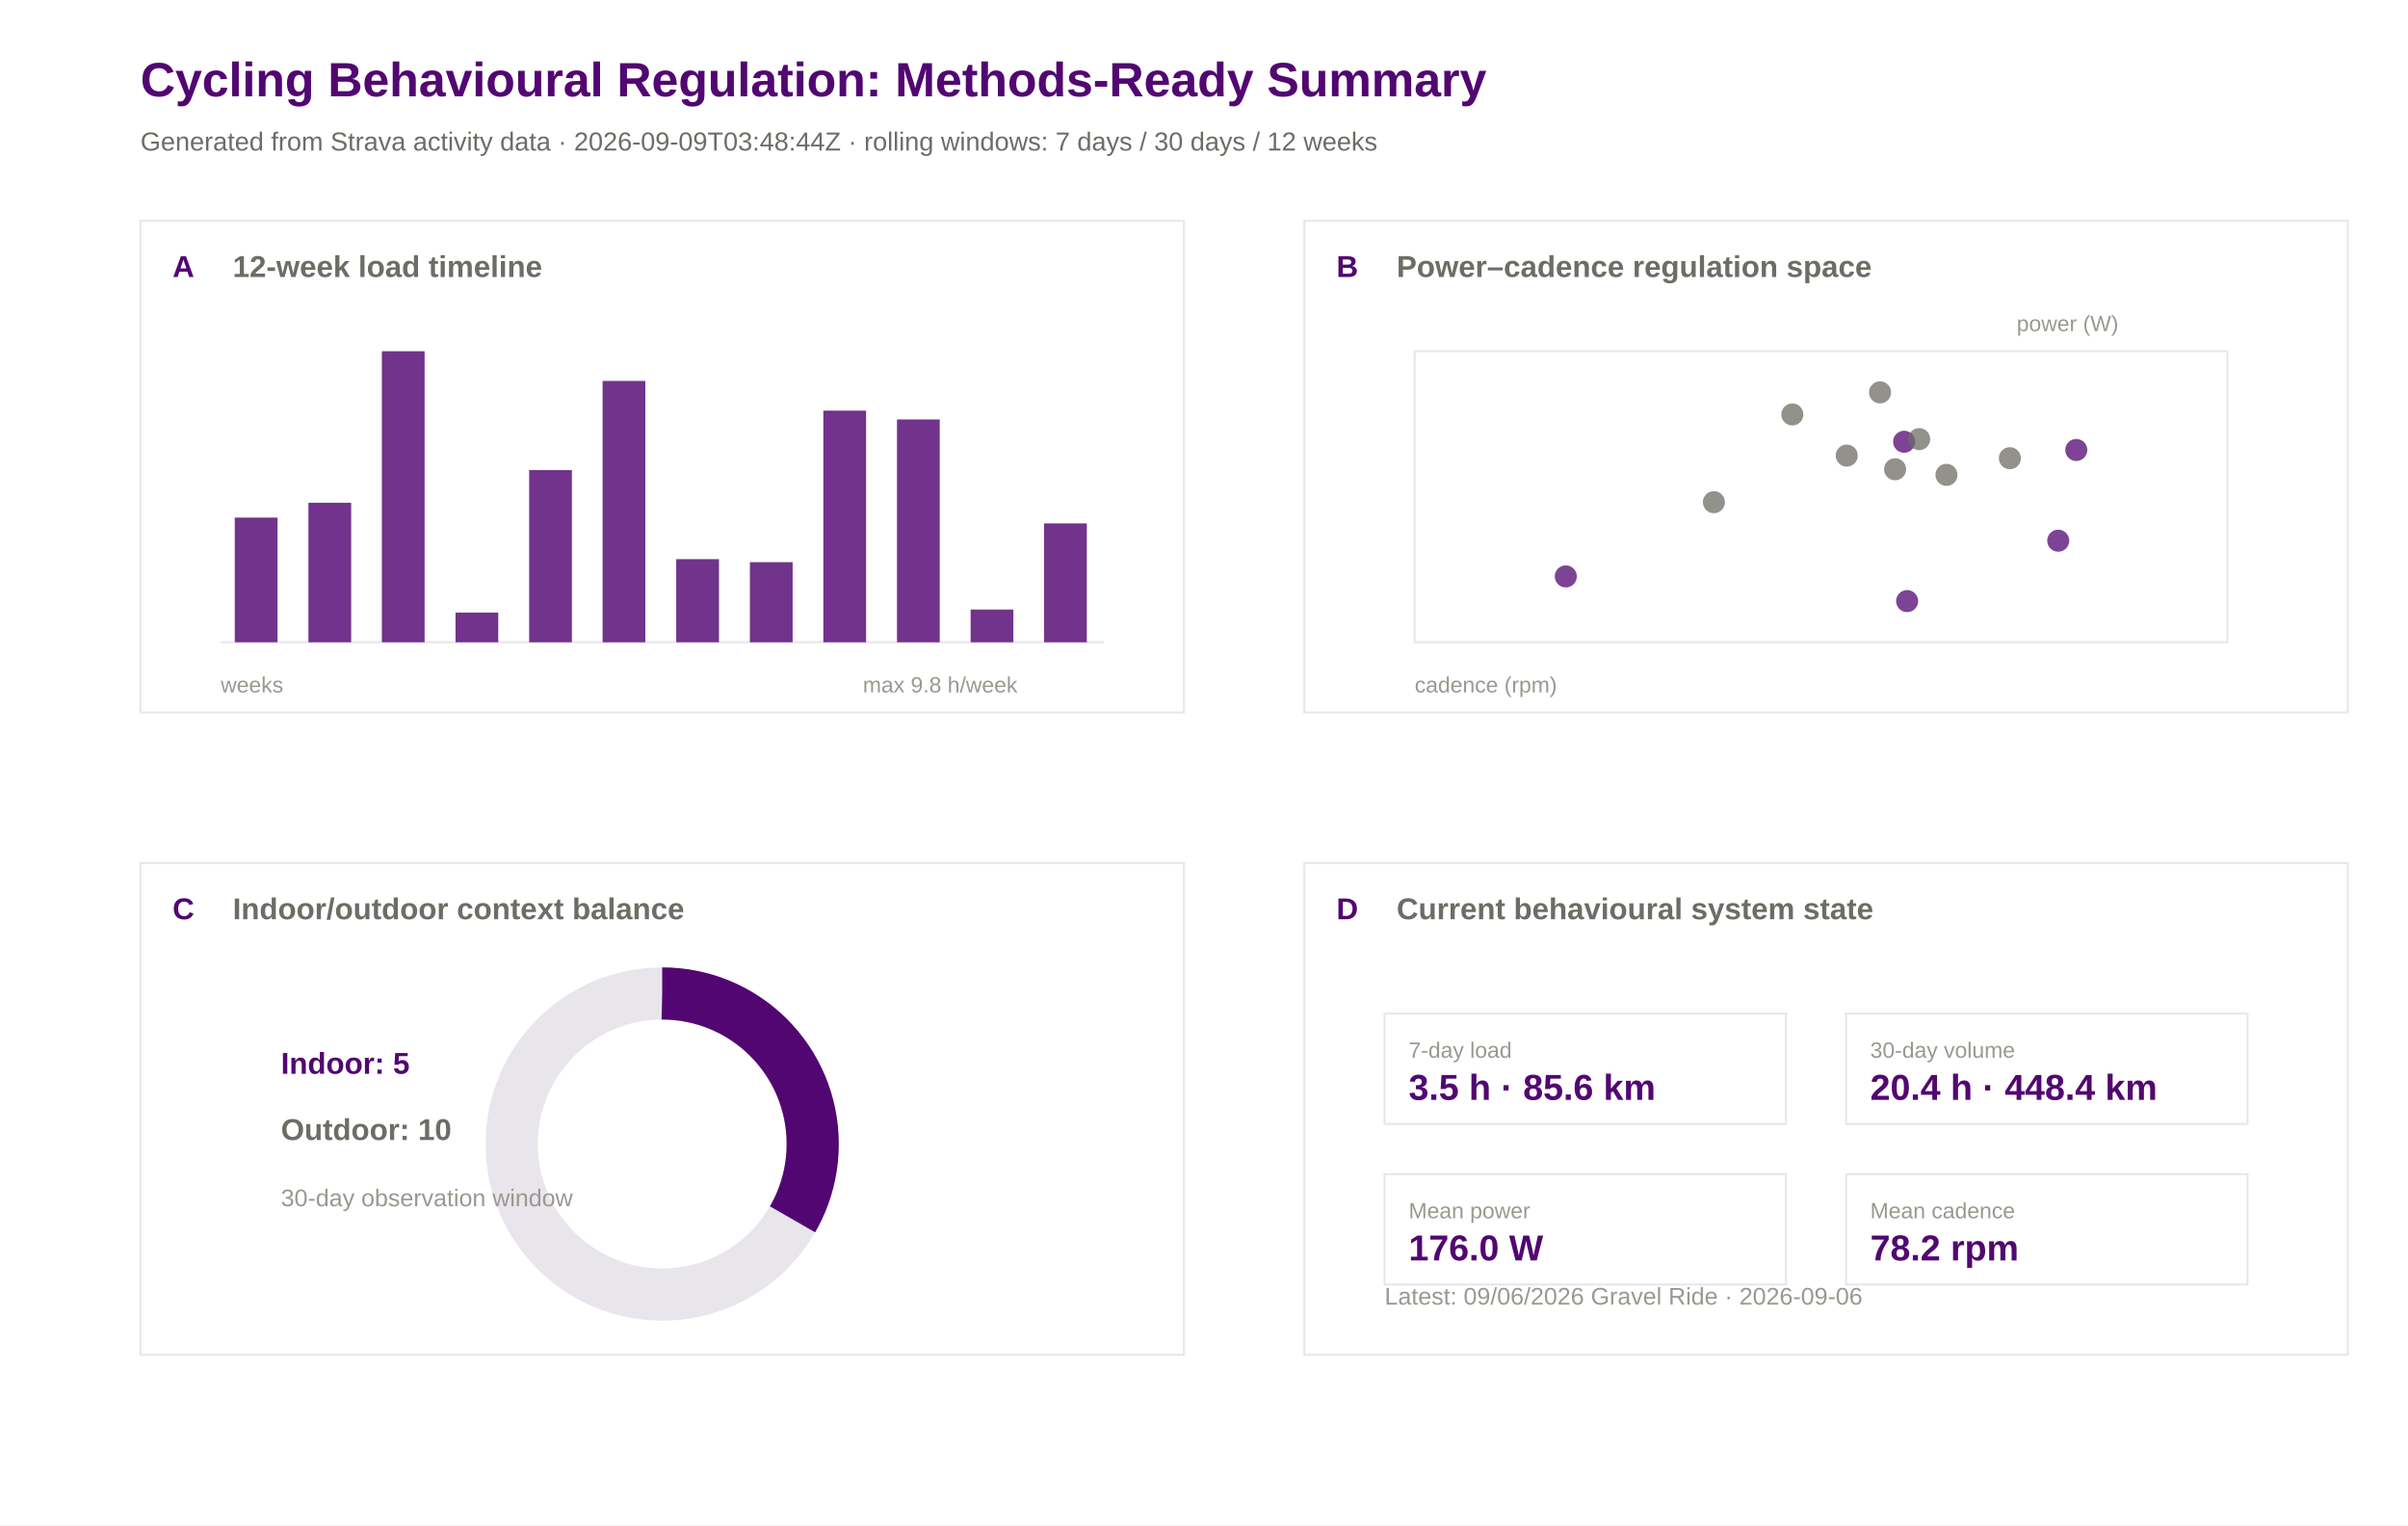
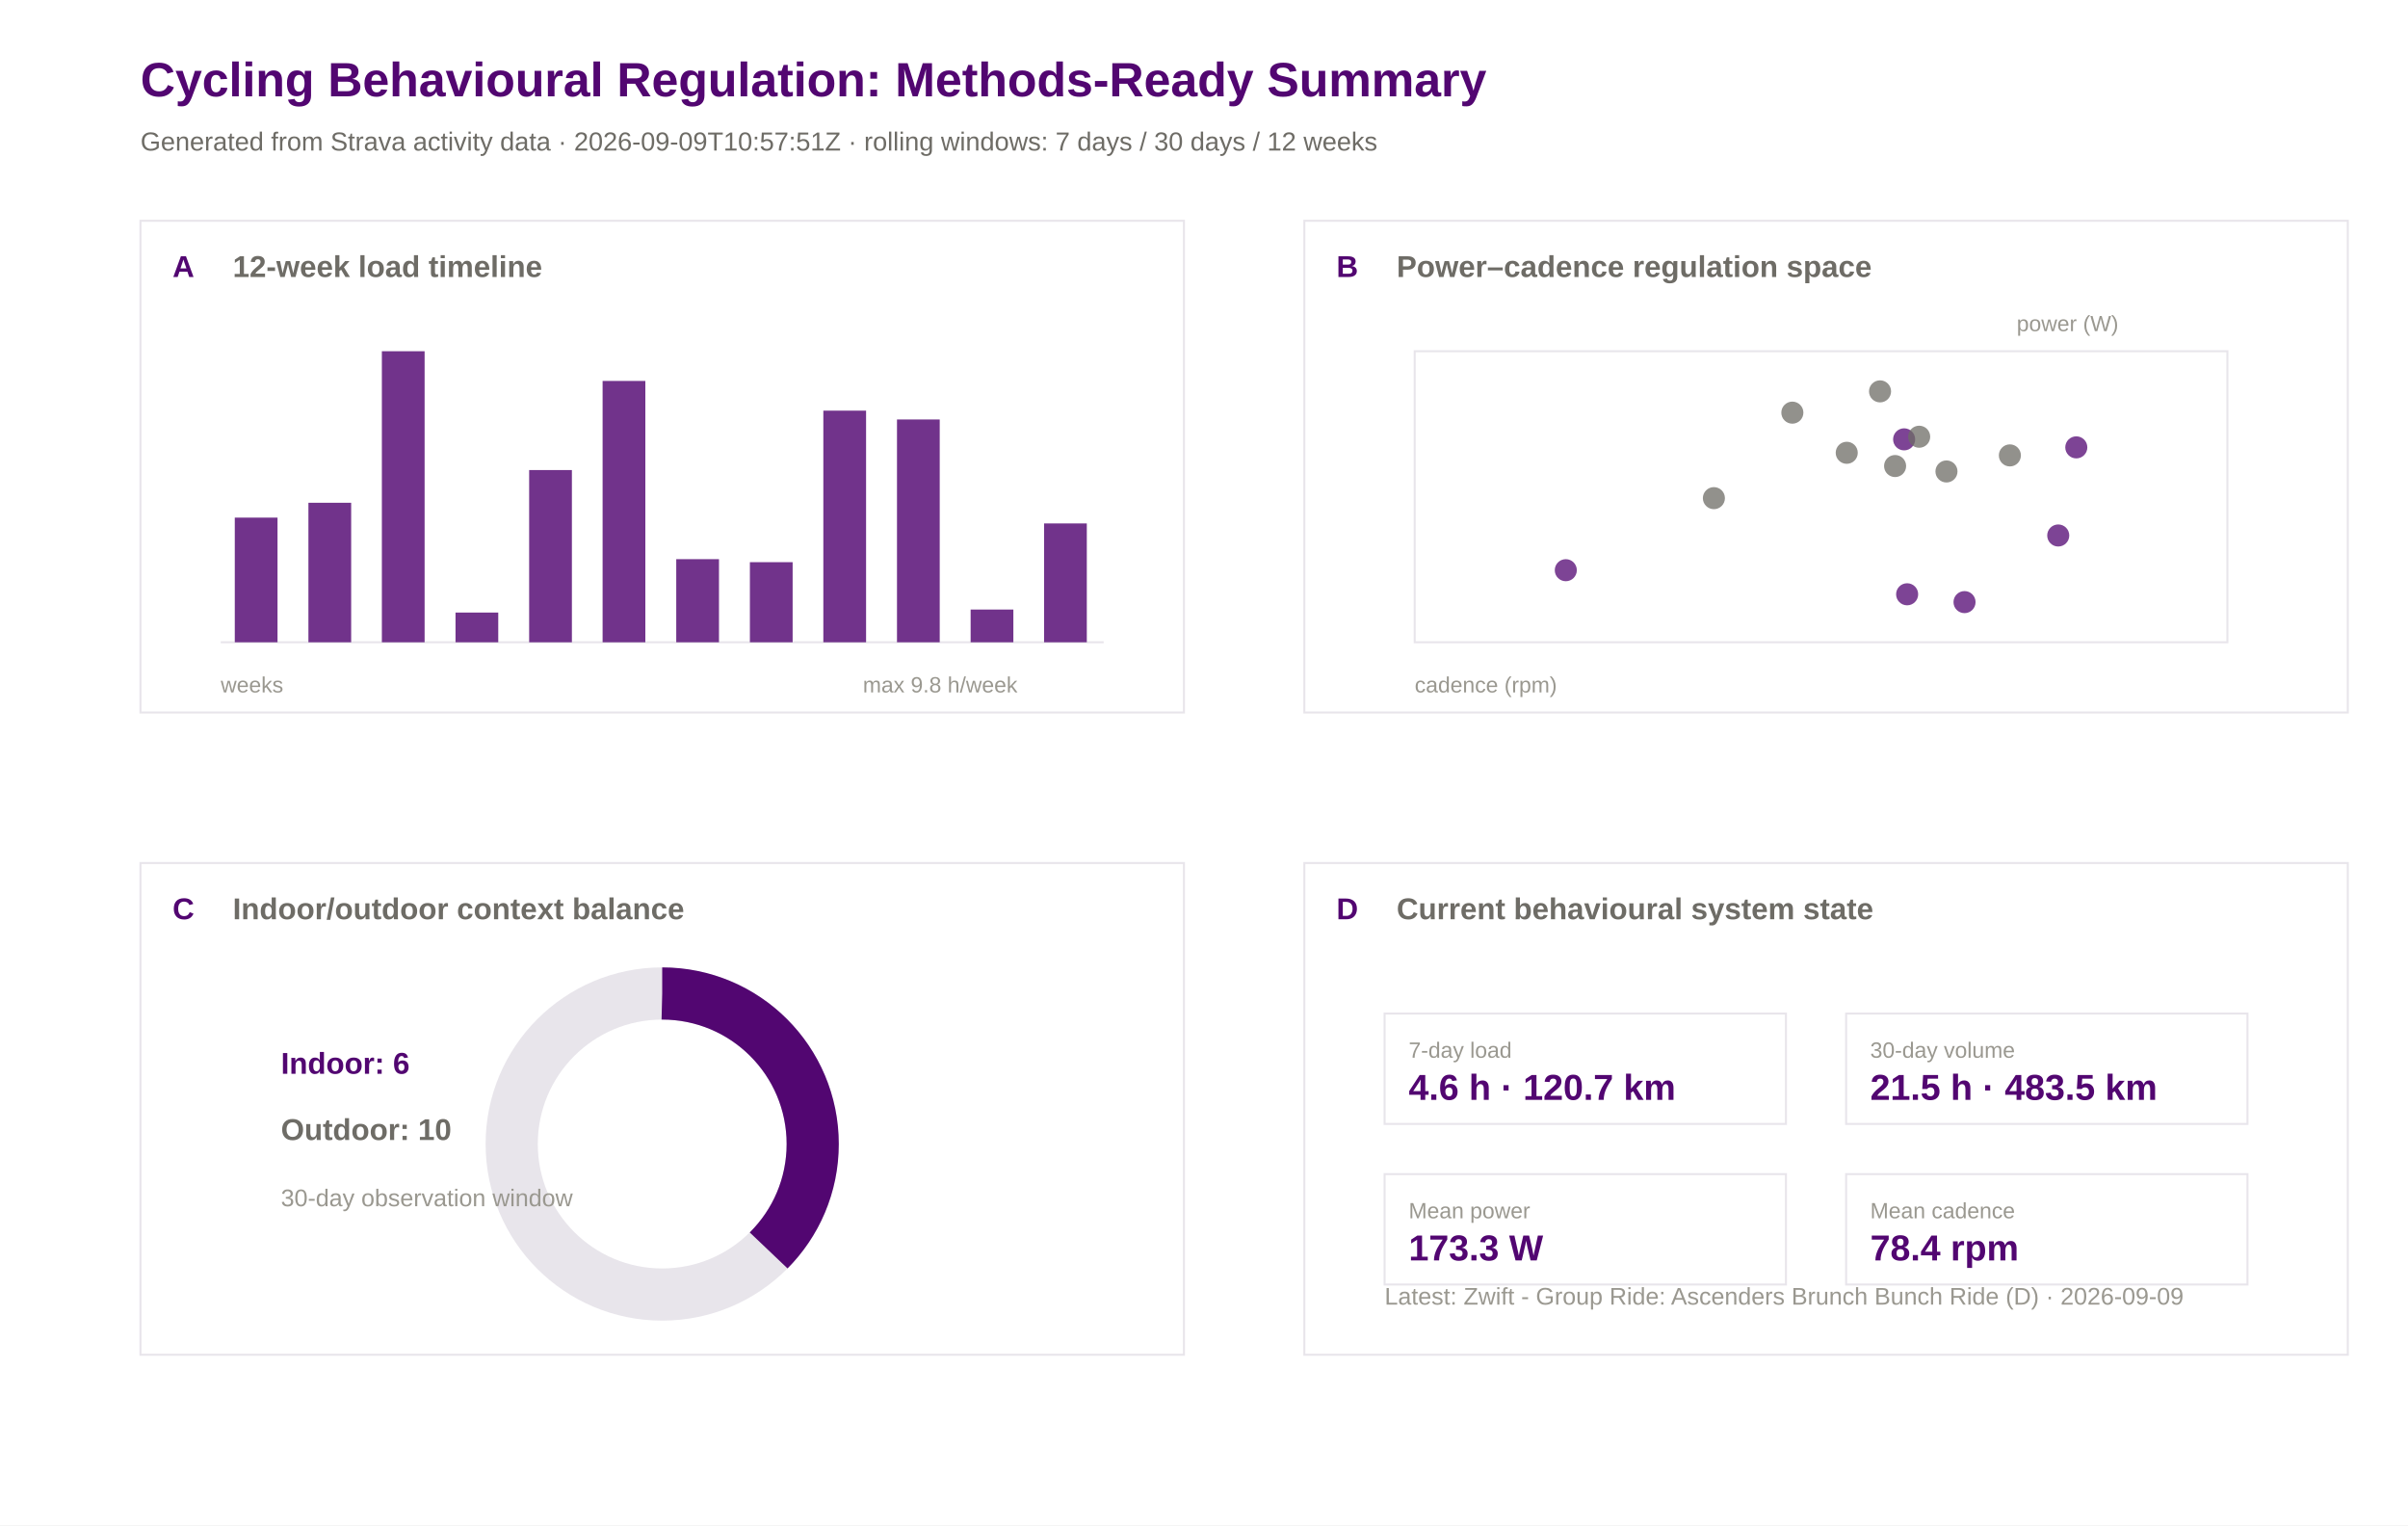
<svg xmlns="http://www.w3.org/2000/svg" width="1200" height="760" viewBox="0 0 1200 760">
  <rect width="100%" height="100%" fill="#ffffff" />
  <text x="70.0" y="48.0" font-family="Arial" font-size="24" font-weight="600" fill="#520671">Cycling Behavioural Regulation: Methods-Ready Summary</text>
-   <text x="70.0" y="75.0" font-family="Arial" font-size="13" font-weight="400" fill="#6e6c66">Generated from Strava activity data · 2026-09-09T03:48:44Z · rolling windows: 7 days / 30 days / 12 weeks</text>
+   <text x="70.0" y="75.0" font-family="Arial" font-size="13" font-weight="400" fill="#6e6c66">Generated from Strava activity data · 2026-09-09T10:57:51Z · rolling windows: 7 days / 30 days / 12 weeks</text>
  <rect x="70" y="110" width="520" height="245" fill="#ffffff" stroke="#e8e5eb" stroke-width="1" />
  <text x="86.0" y="138.0" font-family="Arial" font-size="15" font-weight="600" fill="#520671">A</text>
  <text x="116.0" y="138.0" font-family="Arial" font-size="15" font-weight="600" fill="#6e6c66">12-week load timeline</text>
  <rect x="650" y="110" width="520" height="245" fill="#ffffff" stroke="#e8e5eb" stroke-width="1" />
  <text x="666.0" y="138.0" font-family="Arial" font-size="15" font-weight="600" fill="#520671">B</text>
  <text x="696.0" y="138.0" font-family="Arial" font-size="15" font-weight="600" fill="#6e6c66">Power–cadence regulation space</text>
  <rect x="70" y="430" width="520" height="245" fill="#ffffff" stroke="#e8e5eb" stroke-width="1" />
  <text x="86.0" y="458.0" font-family="Arial" font-size="15" font-weight="600" fill="#520671">C</text>
  <text x="116.0" y="458.0" font-family="Arial" font-size="15" font-weight="600" fill="#6e6c66">Indoor/outdoor context balance</text>
  <rect x="650" y="430" width="520" height="245" fill="#ffffff" stroke="#e8e5eb" stroke-width="1" />
  <text x="666.0" y="458.0" font-family="Arial" font-size="15" font-weight="600" fill="#520671">D</text>
  <text x="696.0" y="458.0" font-family="Arial" font-size="15" font-weight="600" fill="#6e6c66">Current behavioural system state</text>
  <line x1="110" y1="320" x2="550" y2="320" stroke="#e8e5eb" />
  <rect x="117.0" y="257.9" width="21.3" height="62.1" fill="#520671" opacity="0.82" />
  <rect x="153.7" y="250.5" width="21.3" height="69.5" fill="#520671" opacity="0.82" />
  <rect x="190.3" y="175.0" width="21.3" height="145.0" fill="#520671" opacity="0.82" />
  <rect x="227.0" y="305.2" width="21.3" height="14.8" fill="#520671" opacity="0.82" />
  <rect x="263.7" y="234.2" width="21.3" height="85.8" fill="#520671" opacity="0.82" />
  <rect x="300.3" y="189.8" width="21.3" height="130.2" fill="#520671" opacity="0.82" />
  <rect x="337.0" y="278.6" width="21.3" height="41.4" fill="#520671" opacity="0.82" />
  <rect x="373.7" y="280.1" width="21.3" height="39.9" fill="#520671" opacity="0.82" />
  <rect x="410.3" y="204.6" width="21.3" height="115.4" fill="#520671" opacity="0.82" />
  <rect x="447.0" y="209.0" width="21.3" height="111.0" fill="#520671" opacity="0.82" />
  <rect x="483.7" y="303.7" width="21.3" height="16.3" fill="#520671" opacity="0.82" />
  <rect x="520.3" y="260.8" width="21.3" height="59.2" fill="#520671" opacity="0.82" />
  <text x="110.0" y="345.0" font-family="Arial" font-size="11" font-weight="400" fill="#9a9890">weeks</text>
  <text x="430.0" y="345.0" font-family="Arial" font-size="11" font-weight="400" fill="#9a9890">max 9.8 h/week</text>
  <rect x="705" y="175" width="405" height="145" fill="#ffffff" stroke="#e8e5eb" />
-   <circle cx="936.9" cy="195.5" r="5.5" fill="#6e6c66" opacity="0.75" />
-   <circle cx="1034.7" cy="224.2" r="5.5" fill="#520671" opacity="0.75" />
-   <circle cx="920.3" cy="227.0" r="5.5" fill="#6e6c66" opacity="0.75" />
-   <circle cx="893.2" cy="206.5" r="5.5" fill="#6e6c66" opacity="0.75" />
-   <circle cx="780.3" cy="287.2" r="5.5" fill="#520671" opacity="0.75" />
-   <circle cx="948.9" cy="220.1" r="5.5" fill="#520671" opacity="0.75" />
-   <circle cx="944.4" cy="233.8" r="5.5" fill="#6e6c66" opacity="0.75" />
-   <circle cx="854.1" cy="250.2" r="5.5" fill="#6e6c66" opacity="0.75" />
-   <circle cx="956.4" cy="218.8" r="5.5" fill="#6e6c66" opacity="0.75" />
-   <circle cx="1025.7" cy="269.4" r="5.5" fill="#520671" opacity="0.75" />
-   <circle cx="950.4" cy="299.5" r="5.5" fill="#520671" opacity="0.75" />
-   <circle cx="970.0" cy="236.6" r="5.5" fill="#6e6c66" opacity="0.75" />
-   <circle cx="1001.6" cy="228.3" r="5.5" fill="#6e6c66" opacity="0.75" />
+   <circle cx="936.9" cy="195.0" r="5.5" fill="#6e6c66" opacity="0.75" />
+   <circle cx="1034.7" cy="222.9" r="5.5" fill="#520671" opacity="0.75" />
+   <circle cx="920.3" cy="225.6" r="5.5" fill="#6e6c66" opacity="0.75" />
+   <circle cx="893.2" cy="205.6" r="5.5" fill="#6e6c66" opacity="0.75" />
+   <circle cx="780.3" cy="284.1" r="5.5" fill="#520671" opacity="0.75" />
+   <circle cx="948.9" cy="218.9" r="5.5" fill="#520671" opacity="0.75" />
+   <circle cx="944.4" cy="232.2" r="5.5" fill="#6e6c66" opacity="0.75" />
+   <circle cx="854.1" cy="248.2" r="5.5" fill="#6e6c66" opacity="0.75" />
+   <circle cx="956.4" cy="217.6" r="5.5" fill="#6e6c66" opacity="0.75" />
+   <circle cx="1025.7" cy="266.8" r="5.5" fill="#520671" opacity="0.75" />
+   <circle cx="950.4" cy="296.1" r="5.5" fill="#520671" opacity="0.75" />
+   <circle cx="970.0" cy="234.9" r="5.5" fill="#6e6c66" opacity="0.75" />
+   <circle cx="1001.6" cy="226.9" r="5.5" fill="#6e6c66" opacity="0.75" />
+   <circle cx="979.0" cy="300.0" r="5.5" fill="#520671" opacity="0.75" />
  <text x="705.0" y="345.0" font-family="Arial" font-size="11" font-weight="400" fill="#9a9890">cadence (rpm)</text>
  <text x="1005.0" y="165.0" font-family="Arial" font-size="11" font-weight="400" fill="#9a9890">power (W)</text>
  <circle cx="330" cy="570" r="75" fill="none" stroke="#e8e5eb" stroke-width="26" />
-   <circle cx="330" cy="570" r="75" fill="none" stroke="#520671" stroke-width="26" stroke-dasharray="157.1 471.2" transform="rotate(-90 330 570)" />
-   <text x="140.0" y="535.0" font-family="Arial" font-size="15" font-weight="600" fill="#520671">Indoor: 5</text>
+   <circle cx="330" cy="570" r="75" fill="none" stroke="#520671" stroke-width="26" stroke-dasharray="176.7 471.2" transform="rotate(-90 330 570)" />
+   <text x="140.0" y="535.0" font-family="Arial" font-size="15" font-weight="600" fill="#520671">Indoor: 6</text>
  <text x="140.0" y="568.0" font-family="Arial" font-size="15" font-weight="600" fill="#6e6c66">Outdoor: 10</text>
  <text x="140.0" y="601.0" font-family="Arial" font-size="12" font-weight="400" fill="#9a9890">30-day observation window</text>
  <rect x="690" y="505" width="200" height="55" fill="#ffffff" stroke="#e8e5eb" />
  <text x="702.0" y="527.0" font-family="Arial" font-size="11" font-weight="500" fill="#9a9890">7-day load</text>
-   <text x="702.0" y="548.0" font-family="Arial" font-size="18" font-weight="600" fill="#520671">3.5 h · 85.6 km</text>
+   <text x="702.0" y="548.0" font-family="Arial" font-size="18" font-weight="600" fill="#520671">4.6 h · 120.7 km</text>
  <rect x="920" y="505" width="200" height="55" fill="#ffffff" stroke="#e8e5eb" />
  <text x="932.0" y="527.0" font-family="Arial" font-size="11" font-weight="500" fill="#9a9890">30-day volume</text>
-   <text x="932.0" y="548.0" font-family="Arial" font-size="18" font-weight="600" fill="#520671">20.4 h · 448.4 km</text>
+   <text x="932.0" y="548.0" font-family="Arial" font-size="18" font-weight="600" fill="#520671">21.5 h · 483.5 km</text>
  <rect x="690" y="585" width="200" height="55" fill="#ffffff" stroke="#e8e5eb" />
  <text x="702.0" y="607.0" font-family="Arial" font-size="11" font-weight="500" fill="#9a9890">Mean power</text>
-   <text x="702.0" y="628.0" font-family="Arial" font-size="18" font-weight="600" fill="#520671">176.0 W</text>
+   <text x="702.0" y="628.0" font-family="Arial" font-size="18" font-weight="600" fill="#520671">173.3 W</text>
  <rect x="920" y="585" width="200" height="55" fill="#ffffff" stroke="#e8e5eb" />
  <text x="932.0" y="607.0" font-family="Arial" font-size="11" font-weight="500" fill="#9a9890">Mean cadence</text>
-   <text x="932.0" y="628.0" font-family="Arial" font-size="18" font-weight="600" fill="#520671">78.2 rpm</text>
-   <text x="690.0" y="650.0" font-family="Arial" font-size="12" font-weight="400" fill="#9a9890">Latest: 09/06/2026 Gravel Ride · 2026-09-06</text>
+   <text x="932.0" y="628.0" font-family="Arial" font-size="18" font-weight="600" fill="#520671">78.4 rpm</text>
+   <text x="690.0" y="650.0" font-family="Arial" font-size="12" font-weight="400" fill="#9a9890">Latest: Zwift - Group Ride: Ascenders Brunch Bunch Ride (D) · 2026-09-09</text>
</svg>
